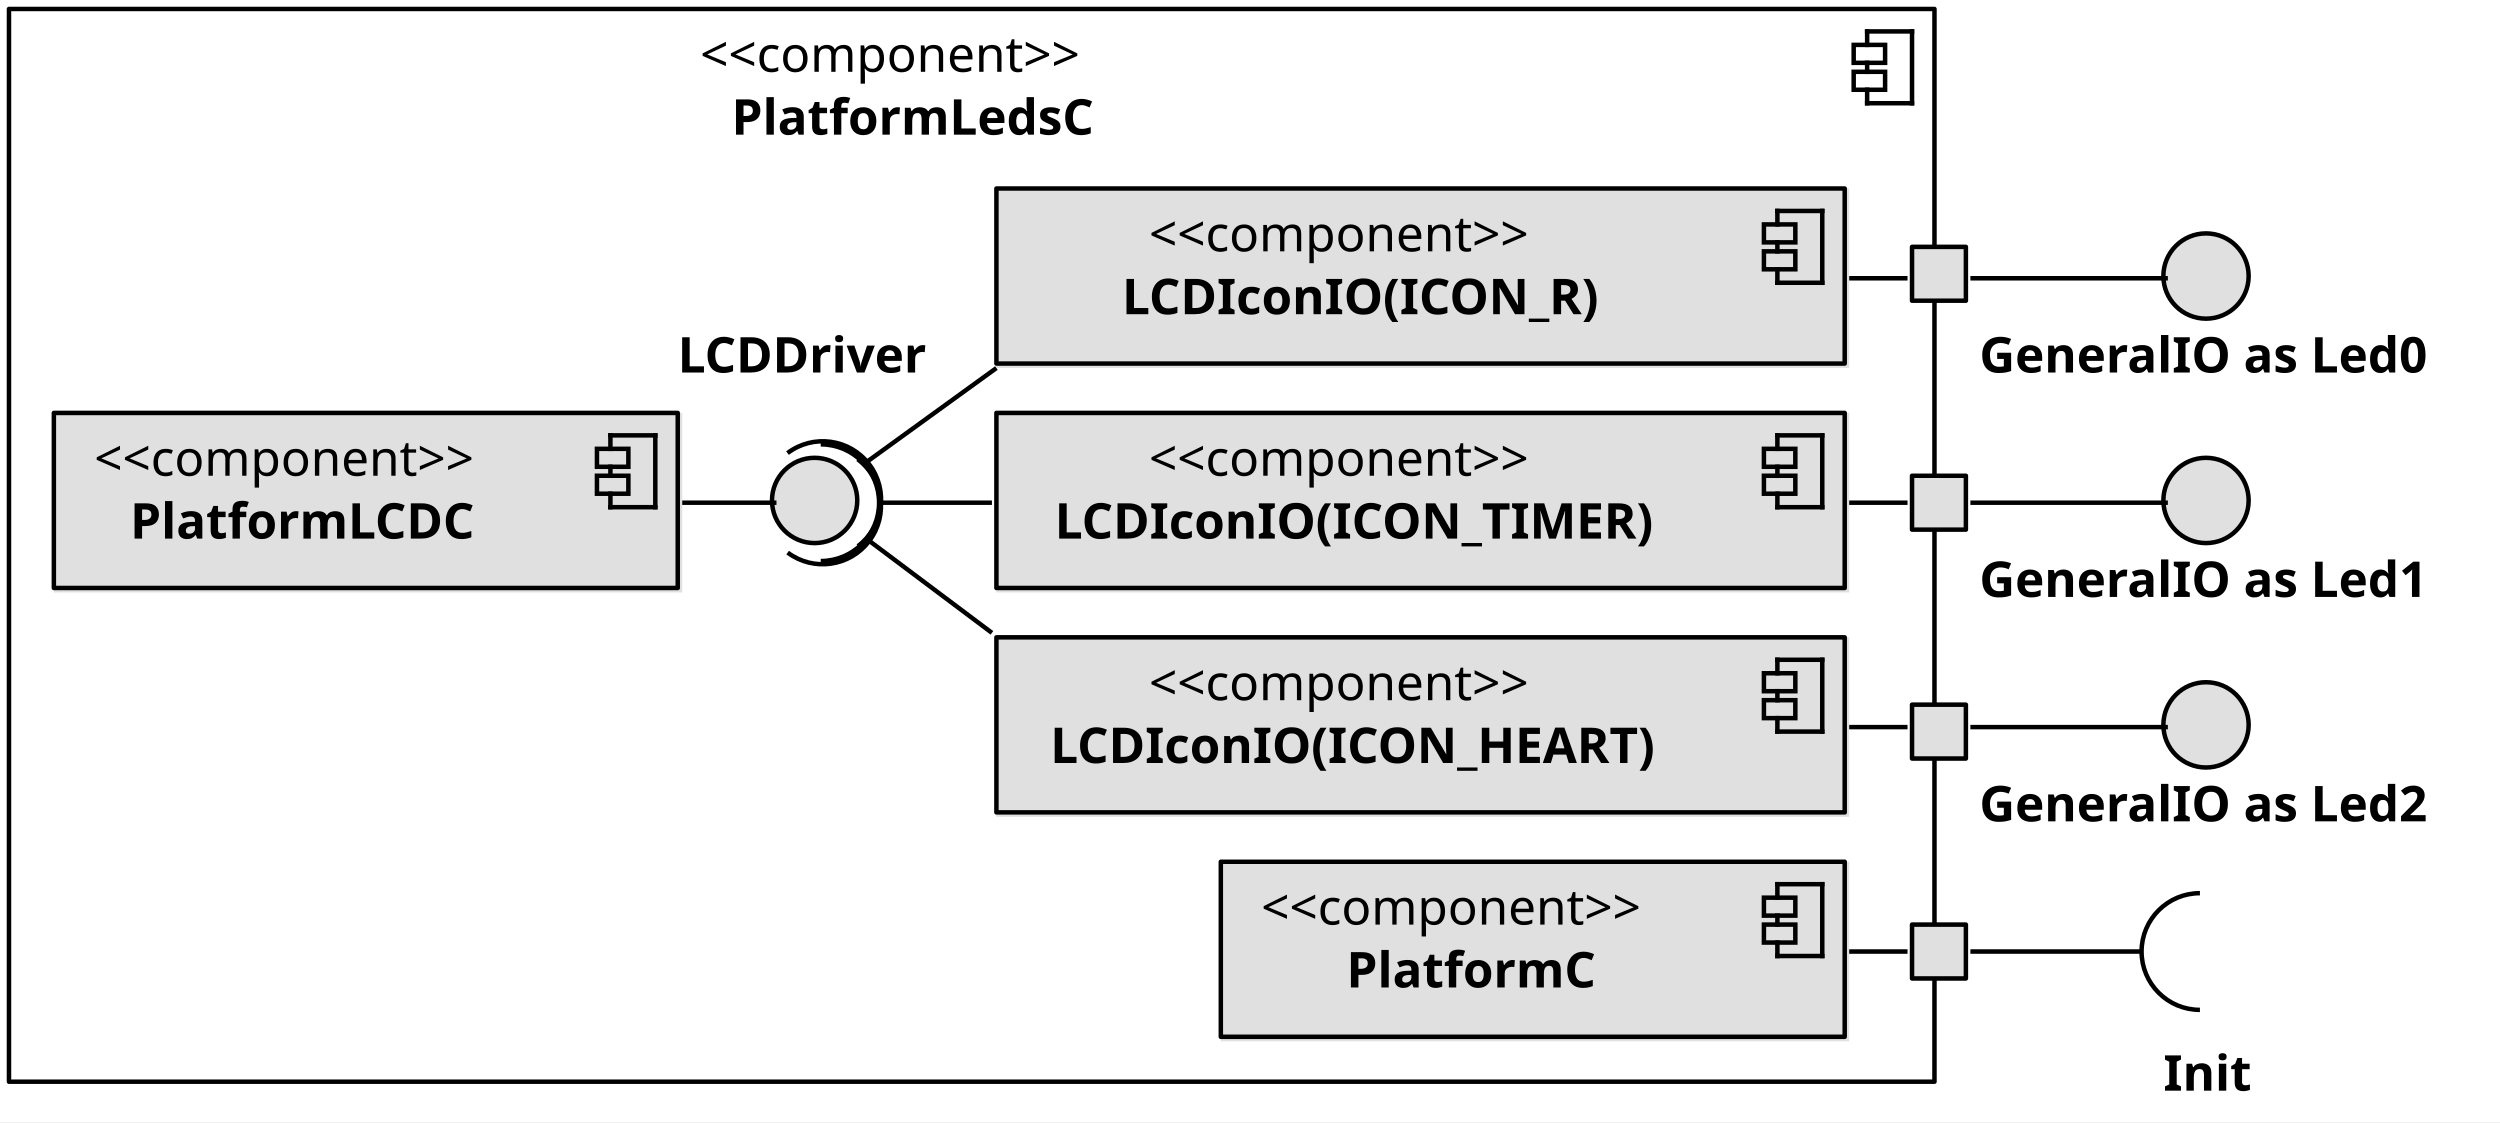
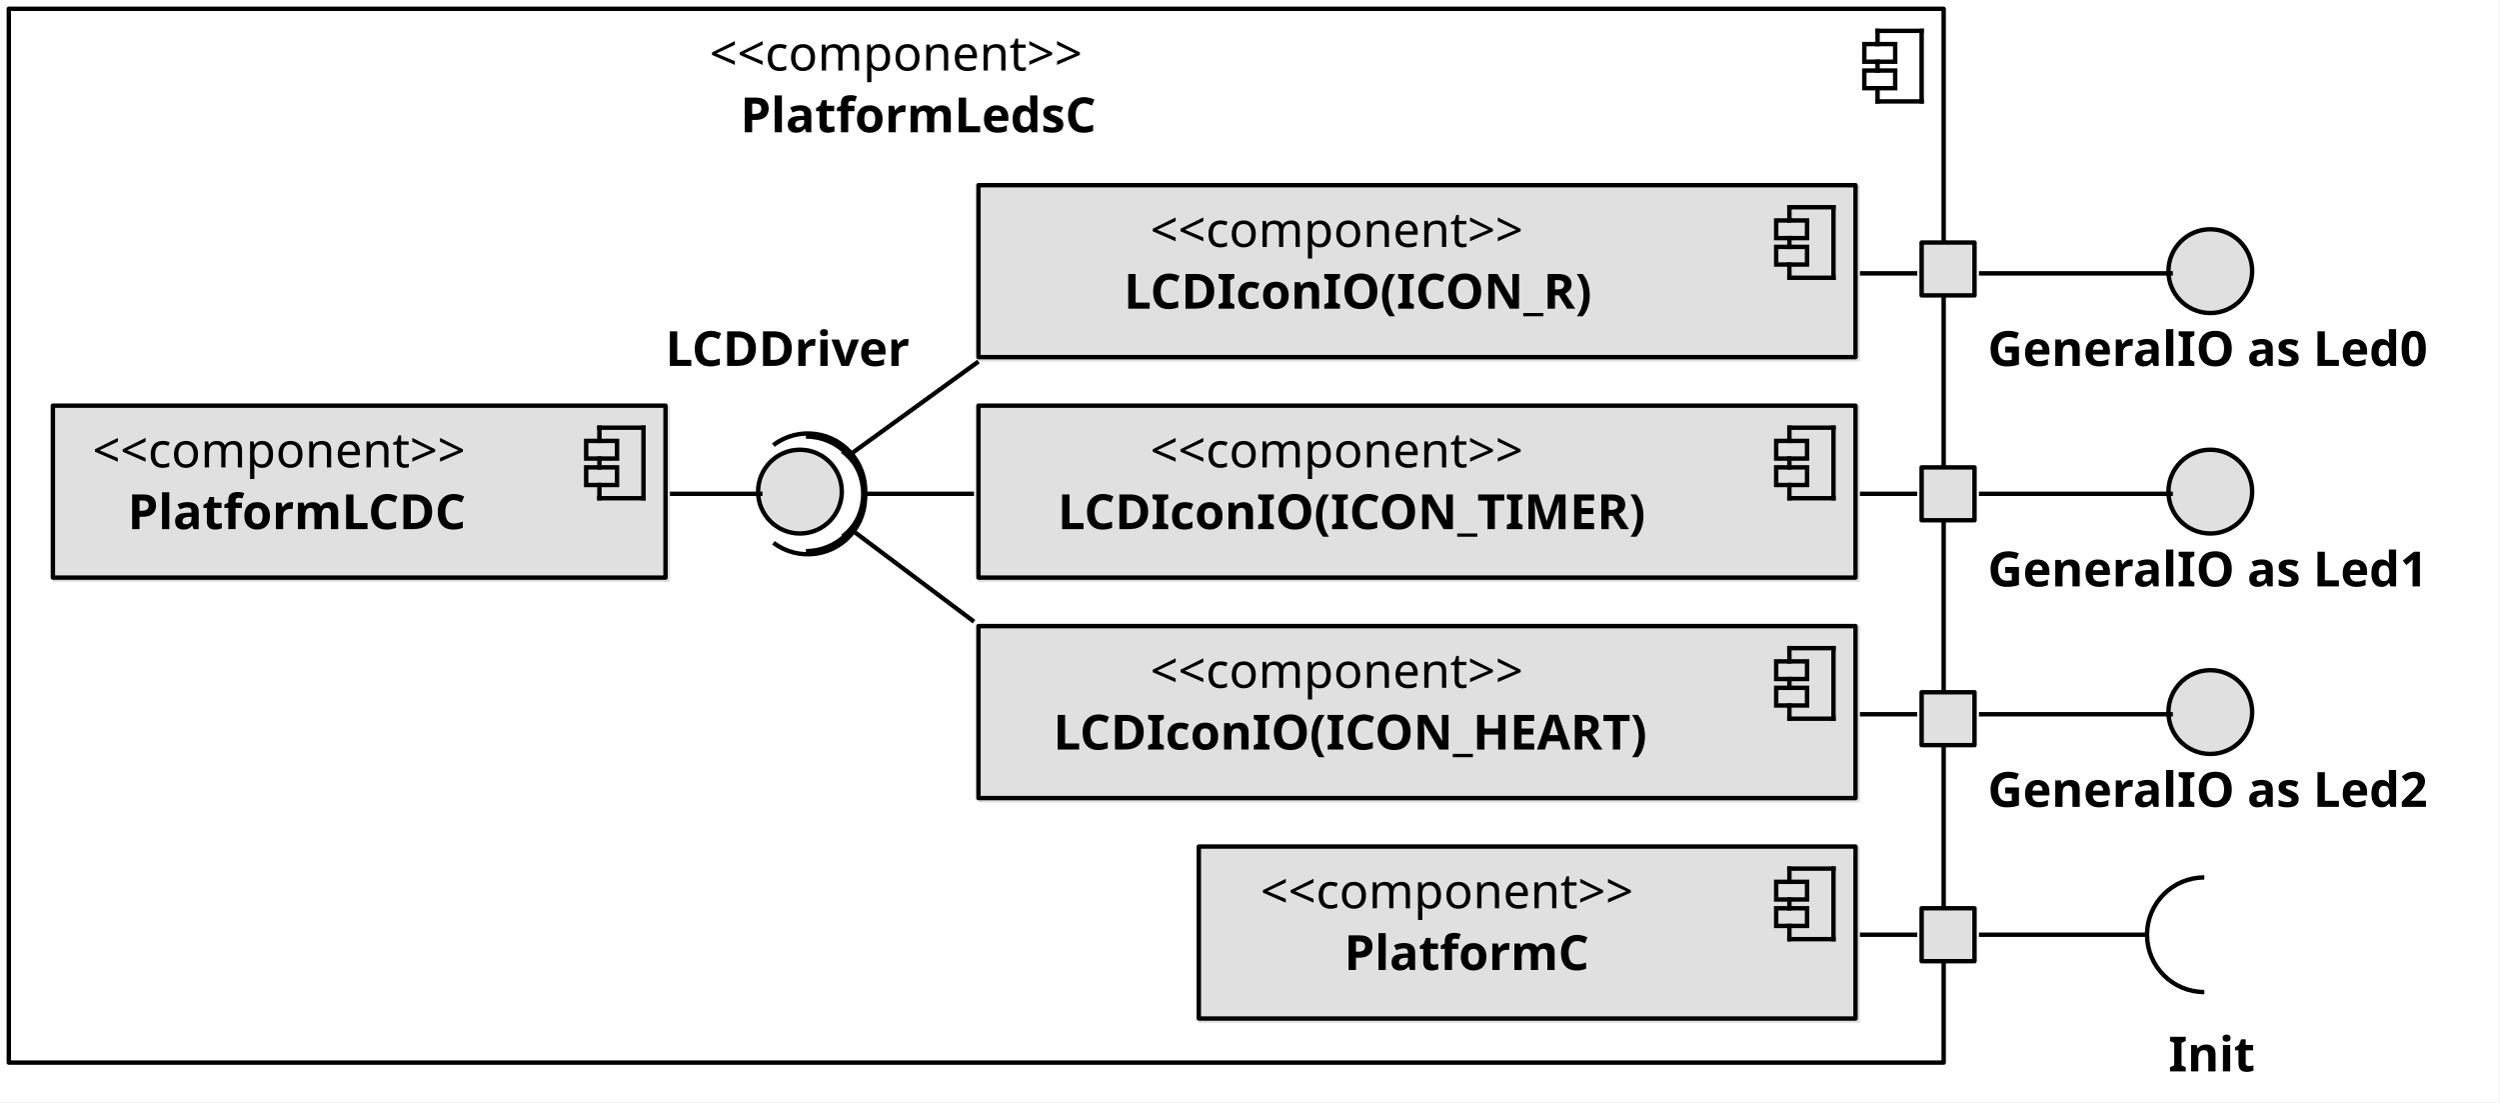
- <svg xmlns="http://www.w3.org/2000/svg" fill-opacity="0" color-rendering="auto" color-interpolation="auto" stroke="rgb(0,0,0)" text-rendering="auto" stroke-linecap="square" width="557" stroke-miterlimit="10" stroke-opacity="0" shape-rendering="auto" fill="rgb(0,0,0)" stroke-dasharray="none" font-weight="normal" stroke-width="1" height="250" font-family="'Dialog'" font-style="normal" stroke-linejoin="miter" font-size="12" stroke-dashoffset="0" image-rendering="auto">
+ <svg xmlns="http://www.w3.org/2000/svg" fill-opacity="0" color-rendering="auto" color-interpolation="auto" stroke="rgb(0,0,0)" text-rendering="auto" stroke-linecap="square" width="567" stroke-miterlimit="10" stroke-opacity="0" shape-rendering="auto" fill="rgb(0,0,0)" stroke-dasharray="none" font-weight="normal" stroke-width="1" height="250" font-family="'Dialog'" font-style="normal" stroke-linejoin="miter" font-size="12" stroke-dashoffset="0" image-rendering="auto">
  <defs id="genericDefs" />
  <g>
    <defs id="defs1">
      <clipPath clipPathUnits="userSpaceOnUse" id="clipPath1">
-         <path d="M-7 -7 L441 -7 L441 251 L-7 251 L-7 -7 Z" />
+         <path d="M-7 -7 L451 -7 L451 251 L-7 251 L-7 -7 Z" />
      </clipPath>
      <clipPath clipPathUnits="userSpaceOnUse" id="clipPath2">
-         <path d="M0 0 L406 0 L406 31 L0 31 L0 0 Z" />
+         <path d="M0 0 L416 0 L416 31 L0 31 L0 0 Z" />
      </clipPath>
      <clipPath clipPathUnits="userSpaceOnUse" id="clipPath3">
-         <path d="M-7 -7 L201 -7 L201 51 L-7 51 L-7 -7 Z" />
+         <path d="M-7 -7 L211 -7 L211 51 L-7 51 L-7 -7 Z" />
      </clipPath>
      <clipPath clipPathUnits="userSpaceOnUse" id="clipPath4">
-         <path d="M0 0 L166 0 L166 31 L0 31 L0 0 Z" />
+         <path d="M0 0 L176 0 L176 31 L0 31 L0 0 Z" />
      </clipPath>
      <clipPath clipPathUnits="userSpaceOnUse" id="clipPath5">
        <path d="M-7 -7 L151 -7 L151 51 L-7 51 L-7 -7 Z" />
      </clipPath>
      <clipPath clipPathUnits="userSpaceOnUse" id="clipPath6">
        <path d="M0 0 L116 0 L116 31 L0 31 L0 0 Z" />
      </clipPath>
      <clipPath clipPathUnits="userSpaceOnUse" id="clipPath7">
        <path d="M-7 -7 L31 -7 L31 31 L-7 31 L-7 -7 Z" />
      </clipPath>
      <clipPath clipPathUnits="userSpaceOnUse" id="clipPath8">
        <path d="M-7 -7 L23 -7 L23 23 L-7 23 L-7 -7 Z" />
      </clipPath>
      <clipPath clipPathUnits="userSpaceOnUse" id="clipPath9">
+         <path d="M-7 -7 L161 -7 L161 51 L-7 51 L-7 -7 Z" />
+       </clipPath>
+       <clipPath clipPathUnits="userSpaceOnUse" id="clipPath10">
+         <path d="M0 0 L126 0 L126 31 L0 31 L0 0 Z" />
+       </clipPath>
+       <clipPath clipPathUnits="userSpaceOnUse" id="clipPath11">
        <path d="M-39 -14 L78 -14 L78 28 L-39 28 L-39 -14 Z" />
      </clipPath>
-       <clipPath clipPathUnits="userSpaceOnUse" id="clipPath10">
+       <clipPath clipPathUnits="userSpaceOnUse" id="clipPath12">
        <path d="M-123 -14 L246 -14 L246 28 L-123 28 L-123 -14 Z" />
      </clipPath>
-       <clipPath clipPathUnits="userSpaceOnUse" id="clipPath11">
+       <clipPath clipPathUnits="userSpaceOnUse" id="clipPath13">
        <path d="M-78 -14 L156 -14 L156 28 L-78 28 L-78 -14 Z" />
      </clipPath>
-       <clipPath clipPathUnits="userSpaceOnUse" id="clipPath12">
+       <clipPath clipPathUnits="userSpaceOnUse" id="clipPath14">
        <path d="M0 0 L125 0 L125 104 L0 104 L0 0 Z" />
      </clipPath>
-       <clipPath clipPathUnits="userSpaceOnUse" id="clipPath13">
+       <clipPath clipPathUnits="userSpaceOnUse" id="clipPath15">
        <path d="M0 0 L137 0 L137 129 L0 129 L0 0 Z" />
      </clipPath>
-       <clipPath clipPathUnits="userSpaceOnUse" id="clipPath14">
+       <clipPath clipPathUnits="userSpaceOnUse" id="clipPath16">
        <path d="M139.975 80.435 L57.246 189.636 L-45.579 111.739 L37.15 2.537 L139.975 80.435 Z" />
      </clipPath>
-       <clipPath clipPathUnits="userSpaceOnUse" id="clipPath15">
+       <clipPath clipPathUnits="userSpaceOnUse" id="clipPath17">
        <path d="M0 0 L135 0 L135 104 L0 104 L0 0 Z" />
      </clipPath>
-       <clipPath clipPathUnits="userSpaceOnUse" id="clipPath16">
+       <clipPath clipPathUnits="userSpaceOnUse" id="clipPath18">
        <path d="M100 0 L100 135 L-4 135 L-4 0 L100 0 Z" />
      </clipPath>
-       <clipPath clipPathUnits="userSpaceOnUse" id="clipPath17">
+       <clipPath clipPathUnits="userSpaceOnUse" id="clipPath19">
        <path d="M0 0 L136 0 L136 128 L0 128 L0 0 Z" />
      </clipPath>
-       <clipPath clipPathUnits="userSpaceOnUse" id="clipPath18">
+       <clipPath clipPathUnits="userSpaceOnUse" id="clipPath20">
        <path d="M60 -20 L141.6 88.8 L39.2 165.6 L-42.4 56.8 L60 -20 Z" />
      </clipPath>
-       <clipPath clipPathUnits="userSpaceOnUse" id="clipPath19">
+       <clipPath clipPathUnits="userSpaceOnUse" id="clipPath21">
        <path d="M0 0 L117 0 L117 104 L0 104 L0 0 Z" />
      </clipPath>
-       <clipPath clipPathUnits="userSpaceOnUse" id="clipPath20">
+       <clipPath clipPathUnits="userSpaceOnUse" id="clipPath22">
        <path d="M0 0 L148 0 L148 104 L0 104 L0 0 Z" />
      </clipPath>
-       <clipPath clipPathUnits="userSpaceOnUse" id="clipPath21">
+       <clipPath clipPathUnits="userSpaceOnUse" id="clipPath23">
        <path d="M44 144 L44 -4 L148 -4 L148 144 L44 144 Z" />
      </clipPath>
    </defs>
    <g fill="white" text-rendering="geometricPrecision" fill-opacity="1" stroke-opacity="1" stroke="white">
-       <rect x="0" width="557" height="250" y="0" stroke="none" />
+       <rect x="0" width="567" height="250" y="0" stroke="none" />
    </g>
    <g font-size="11" stroke-linecap="butt" transform="translate(2,2)" fill-opacity="1" fill="black" text-rendering="geometricPrecision" font-family="sans-serif" stroke-linejoin="round" stroke="black" font-weight="bold" stroke-opacity="1" stroke-miterlimit="0">
-       <rect fill="none" x="0" width="429" height="239" y="0" clip-path="url(#clipPath1)" />
-       <line stroke-linecap="square" clip-path="url(#clipPath1)" fill="none" x1="414" x2="424" y1="5" stroke-linejoin="miter" y2="5" stroke-miterlimit="10" />
-       <line stroke-linecap="square" clip-path="url(#clipPath1)" fill="none" x1="424" x2="424" y1="5" stroke-linejoin="miter" y2="21" stroke-miterlimit="10" />
-       <line stroke-linecap="square" clip-path="url(#clipPath1)" fill="none" x1="414" x2="424" y1="21" stroke-linejoin="miter" y2="21" stroke-miterlimit="10" />
-       <line stroke-linecap="square" clip-path="url(#clipPath1)" fill="none" x1="414" x2="414" y1="5" stroke-linejoin="miter" y2="8" stroke-miterlimit="10" />
-       <rect stroke-linecap="square" x="411" y="8" clip-path="url(#clipPath1)" fill="none" width="7" stroke-linejoin="miter" height="4" stroke-miterlimit="10" />
-       <line stroke-linecap="square" clip-path="url(#clipPath1)" fill="none" x1="414" x2="414" y1="12" stroke-linejoin="miter" y2="14" stroke-miterlimit="10" />
-       <rect stroke-linecap="square" x="411" y="14" clip-path="url(#clipPath1)" fill="none" width="7" stroke-linejoin="miter" height="4" stroke-miterlimit="10" />
-       <line stroke-linecap="square" clip-path="url(#clipPath1)" fill="none" x1="414" x2="414" y1="18" stroke-linejoin="miter" y2="21" stroke-miterlimit="10" />
+       <rect fill="none" x="0" width="439" height="239" y="0" clip-path="url(#clipPath1)" />
+       <line stroke-linecap="square" clip-path="url(#clipPath1)" fill="none" x1="424" x2="434" y1="5" stroke-linejoin="miter" y2="5" stroke-miterlimit="10" />
+       <line stroke-linecap="square" clip-path="url(#clipPath1)" fill="none" x1="434" x2="434" y1="5" stroke-linejoin="miter" y2="21" stroke-miterlimit="10" />
+       <line stroke-linecap="square" clip-path="url(#clipPath1)" fill="none" x1="424" x2="434" y1="21" stroke-linejoin="miter" y2="21" stroke-miterlimit="10" />
+       <line stroke-linecap="square" clip-path="url(#clipPath1)" fill="none" x1="424" x2="424" y1="5" stroke-linejoin="miter" y2="8" stroke-miterlimit="10" />
+       <rect stroke-linecap="square" x="421" y="8" clip-path="url(#clipPath1)" fill="none" width="7" stroke-linejoin="miter" height="4" stroke-miterlimit="10" />
+       <line stroke-linecap="square" clip-path="url(#clipPath1)" fill="none" x1="424" x2="424" y1="12" stroke-linejoin="miter" y2="14" stroke-miterlimit="10" />
+       <rect stroke-linecap="square" x="421" y="14" clip-path="url(#clipPath1)" fill="none" width="7" stroke-linejoin="miter" height="4" stroke-miterlimit="10" />
+       <line stroke-linecap="square" clip-path="url(#clipPath1)" fill="none" x1="424" x2="424" y1="18" stroke-linejoin="miter" y2="21" stroke-miterlimit="10" />
    </g>
    <g font-size="11" transform="translate(2,2)" fill-opacity="1" fill="black" text-rendering="geometricPrecision" font-family="sans-serif" stroke="black" stroke-opacity="1">
-       <text x="154" xml:space="preserve" y="14" clip-path="url(#clipPath2)" stroke="none">&lt;&lt;component&gt;&gt;</text>
-       <text x="161" xml:space="preserve" y="28" font-weight="bold" clip-path="url(#clipPath2)" stroke="none">PlatformLedsC</text>
+       <text x="159" xml:space="preserve" y="14" clip-path="url(#clipPath2)" stroke="none">&lt;&lt;component&gt;&gt;</text>
+       <text x="166" xml:space="preserve" y="28" font-weight="bold" clip-path="url(#clipPath2)" stroke="none">PlatformLedsC</text>
    </g>
    <g font-size="11" transform="translate(222,92)" fill-opacity="1" fill="rgb(224,224,224)" text-rendering="geometricPrecision" font-family="sans-serif" stroke="rgb(224,224,224)" font-weight="bold" stroke-opacity="1">
-       <rect x="0" width="190" height="40" y="0" clip-path="url(#clipPath3)" stroke="none" />
+       <rect x="0" width="200" height="40" y="0" clip-path="url(#clipPath3)" stroke="none" />
    </g>
    <g font-size="11" stroke-linecap="butt" transform="translate(222,92)" fill-opacity="1" fill="black" text-rendering="geometricPrecision" font-family="sans-serif" stroke-linejoin="round" stroke="black" font-weight="bold" stroke-opacity="1" stroke-miterlimit="0">
-       <rect fill="none" x="0" width="189" height="39" y="0" clip-path="url(#clipPath3)" />
-       <line stroke-linecap="square" clip-path="url(#clipPath3)" fill="none" x1="174" x2="184" y1="5" stroke-linejoin="miter" y2="5" stroke-miterlimit="10" />
-       <line stroke-linecap="square" clip-path="url(#clipPath3)" fill="none" x1="184" x2="184" y1="5" stroke-linejoin="miter" y2="21" stroke-miterlimit="10" />
-       <line stroke-linecap="square" clip-path="url(#clipPath3)" fill="none" x1="174" x2="184" y1="21" stroke-linejoin="miter" y2="21" stroke-miterlimit="10" />
-       <line stroke-linecap="square" clip-path="url(#clipPath3)" fill="none" x1="174" x2="174" y1="5" stroke-linejoin="miter" y2="8" stroke-miterlimit="10" />
-       <rect stroke-linecap="square" x="171" y="8" clip-path="url(#clipPath3)" fill="none" width="7" stroke-linejoin="miter" height="4" stroke-miterlimit="10" />
-       <line stroke-linecap="square" clip-path="url(#clipPath3)" fill="none" x1="174" x2="174" y1="12" stroke-linejoin="miter" y2="14" stroke-miterlimit="10" />
-       <rect stroke-linecap="square" x="171" y="14" clip-path="url(#clipPath3)" fill="none" width="7" stroke-linejoin="miter" height="4" stroke-miterlimit="10" />
-       <line stroke-linecap="square" clip-path="url(#clipPath3)" fill="none" x1="174" x2="174" y1="18" stroke-linejoin="miter" y2="21" stroke-miterlimit="10" />
+       <rect fill="none" x="0" width="199" height="39" y="0" clip-path="url(#clipPath3)" />
+       <line stroke-linecap="square" clip-path="url(#clipPath3)" fill="none" x1="184" x2="194" y1="5" stroke-linejoin="miter" y2="5" stroke-miterlimit="10" />
+       <line stroke-linecap="square" clip-path="url(#clipPath3)" fill="none" x1="194" x2="194" y1="5" stroke-linejoin="miter" y2="21" stroke-miterlimit="10" />
+       <line stroke-linecap="square" clip-path="url(#clipPath3)" fill="none" x1="184" x2="194" y1="21" stroke-linejoin="miter" y2="21" stroke-miterlimit="10" />
+       <line stroke-linecap="square" clip-path="url(#clipPath3)" fill="none" x1="184" x2="184" y1="5" stroke-linejoin="miter" y2="8" stroke-miterlimit="10" />
+       <rect stroke-linecap="square" x="181" y="8" clip-path="url(#clipPath3)" fill="none" width="7" stroke-linejoin="miter" height="4" stroke-miterlimit="10" />
+       <line stroke-linecap="square" clip-path="url(#clipPath3)" fill="none" x1="184" x2="184" y1="12" stroke-linejoin="miter" y2="14" stroke-miterlimit="10" />
+       <rect stroke-linecap="square" x="181" y="14" clip-path="url(#clipPath3)" fill="none" width="7" stroke-linejoin="miter" height="4" stroke-miterlimit="10" />
+       <line stroke-linecap="square" clip-path="url(#clipPath3)" fill="none" x1="184" x2="184" y1="18" stroke-linejoin="miter" y2="21" stroke-miterlimit="10" />
    </g>
    <g font-size="11" transform="translate(222,92)" fill-opacity="1" fill="black" text-rendering="geometricPrecision" font-family="sans-serif" stroke="black" stroke-opacity="1">
-       <text x="34" xml:space="preserve" y="14" clip-path="url(#clipPath4)" stroke="none">&lt;&lt;component&gt;&gt;</text>
-       <text x="13" xml:space="preserve" y="28" font-weight="bold" clip-path="url(#clipPath4)" stroke="none">LCDIconIO(ICON_TIMER)</text>
+       <text x="39" xml:space="preserve" y="14" clip-path="url(#clipPath4)" stroke="none">&lt;&lt;component&gt;&gt;</text>
+       <text x="18" xml:space="preserve" y="28" font-weight="bold" clip-path="url(#clipPath4)" stroke="none">LCDIconIO(ICON_TIMER)</text>
    </g>
    <g font-size="11" transform="translate(222,42)" fill-opacity="1" fill="rgb(224,224,224)" text-rendering="geometricPrecision" font-family="sans-serif" stroke="rgb(224,224,224)" font-weight="bold" stroke-opacity="1">
-       <rect x="0" width="190" height="40" y="0" clip-path="url(#clipPath3)" stroke="none" />
+       <rect x="0" width="200" height="40" y="0" clip-path="url(#clipPath3)" stroke="none" />
    </g>
    <g font-size="11" stroke-linecap="butt" transform="translate(222,42)" fill-opacity="1" fill="black" text-rendering="geometricPrecision" font-family="sans-serif" stroke-linejoin="round" stroke="black" font-weight="bold" stroke-opacity="1" stroke-miterlimit="0">
-       <rect fill="none" x="0" width="189" height="39" y="0" clip-path="url(#clipPath3)" />
-       <line stroke-linecap="square" clip-path="url(#clipPath3)" fill="none" x1="174" x2="184" y1="5" stroke-linejoin="miter" y2="5" stroke-miterlimit="10" />
-       <line stroke-linecap="square" clip-path="url(#clipPath3)" fill="none" x1="184" x2="184" y1="5" stroke-linejoin="miter" y2="21" stroke-miterlimit="10" />
-       <line stroke-linecap="square" clip-path="url(#clipPath3)" fill="none" x1="174" x2="184" y1="21" stroke-linejoin="miter" y2="21" stroke-miterlimit="10" />
-       <line stroke-linecap="square" clip-path="url(#clipPath3)" fill="none" x1="174" x2="174" y1="5" stroke-linejoin="miter" y2="8" stroke-miterlimit="10" />
-       <rect stroke-linecap="square" x="171" y="8" clip-path="url(#clipPath3)" fill="none" width="7" stroke-linejoin="miter" height="4" stroke-miterlimit="10" />
-       <line stroke-linecap="square" clip-path="url(#clipPath3)" fill="none" x1="174" x2="174" y1="12" stroke-linejoin="miter" y2="14" stroke-miterlimit="10" />
-       <rect stroke-linecap="square" x="171" y="14" clip-path="url(#clipPath3)" fill="none" width="7" stroke-linejoin="miter" height="4" stroke-miterlimit="10" />
-       <line stroke-linecap="square" clip-path="url(#clipPath3)" fill="none" x1="174" x2="174" y1="18" stroke-linejoin="miter" y2="21" stroke-miterlimit="10" />
+       <rect fill="none" x="0" width="199" height="39" y="0" clip-path="url(#clipPath3)" />
+       <line stroke-linecap="square" clip-path="url(#clipPath3)" fill="none" x1="184" x2="194" y1="5" stroke-linejoin="miter" y2="5" stroke-miterlimit="10" />
+       <line stroke-linecap="square" clip-path="url(#clipPath3)" fill="none" x1="194" x2="194" y1="5" stroke-linejoin="miter" y2="21" stroke-miterlimit="10" />
+       <line stroke-linecap="square" clip-path="url(#clipPath3)" fill="none" x1="184" x2="194" y1="21" stroke-linejoin="miter" y2="21" stroke-miterlimit="10" />
+       <line stroke-linecap="square" clip-path="url(#clipPath3)" fill="none" x1="184" x2="184" y1="5" stroke-linejoin="miter" y2="8" stroke-miterlimit="10" />
+       <rect stroke-linecap="square" x="181" y="8" clip-path="url(#clipPath3)" fill="none" width="7" stroke-linejoin="miter" height="4" stroke-miterlimit="10" />
+       <line stroke-linecap="square" clip-path="url(#clipPath3)" fill="none" x1="184" x2="184" y1="12" stroke-linejoin="miter" y2="14" stroke-miterlimit="10" />
+       <rect stroke-linecap="square" x="181" y="14" clip-path="url(#clipPath3)" fill="none" width="7" stroke-linejoin="miter" height="4" stroke-miterlimit="10" />
+       <line stroke-linecap="square" clip-path="url(#clipPath3)" fill="none" x1="184" x2="184" y1="18" stroke-linejoin="miter" y2="21" stroke-miterlimit="10" />
    </g>
    <g font-size="11" transform="translate(222,42)" fill-opacity="1" fill="black" text-rendering="geometricPrecision" font-family="sans-serif" stroke="black" stroke-opacity="1">
-       <text x="34" xml:space="preserve" y="14" clip-path="url(#clipPath4)" stroke="none">&lt;&lt;component&gt;&gt;</text>
-       <text x="28" xml:space="preserve" y="28" font-weight="bold" clip-path="url(#clipPath4)" stroke="none">LCDIconIO(ICON_R)</text>
+       <text x="39" xml:space="preserve" y="14" clip-path="url(#clipPath4)" stroke="none">&lt;&lt;component&gt;&gt;</text>
+       <text x="33" xml:space="preserve" y="28" font-weight="bold" clip-path="url(#clipPath4)" stroke="none">LCDIconIO(ICON_R)</text>
    </g>
    <g font-size="11" transform="translate(222,142)" fill-opacity="1" fill="rgb(224,224,224)" text-rendering="geometricPrecision" font-family="sans-serif" stroke="rgb(224,224,224)" font-weight="bold" stroke-opacity="1">
-       <rect x="0" width="190" height="40" y="0" clip-path="url(#clipPath3)" stroke="none" />
+       <rect x="0" width="200" height="40" y="0" clip-path="url(#clipPath3)" stroke="none" />
    </g>
    <g font-size="11" stroke-linecap="butt" transform="translate(222,142)" fill-opacity="1" fill="black" text-rendering="geometricPrecision" font-family="sans-serif" stroke-linejoin="round" stroke="black" font-weight="bold" stroke-opacity="1" stroke-miterlimit="0">
-       <rect fill="none" x="0" width="189" height="39" y="0" clip-path="url(#clipPath3)" />
-       <line stroke-linecap="square" clip-path="url(#clipPath3)" fill="none" x1="174" x2="184" y1="5" stroke-linejoin="miter" y2="5" stroke-miterlimit="10" />
-       <line stroke-linecap="square" clip-path="url(#clipPath3)" fill="none" x1="184" x2="184" y1="5" stroke-linejoin="miter" y2="21" stroke-miterlimit="10" />
-       <line stroke-linecap="square" clip-path="url(#clipPath3)" fill="none" x1="174" x2="184" y1="21" stroke-linejoin="miter" y2="21" stroke-miterlimit="10" />
-       <line stroke-linecap="square" clip-path="url(#clipPath3)" fill="none" x1="174" x2="174" y1="5" stroke-linejoin="miter" y2="8" stroke-miterlimit="10" />
-       <rect stroke-linecap="square" x="171" y="8" clip-path="url(#clipPath3)" fill="none" width="7" stroke-linejoin="miter" height="4" stroke-miterlimit="10" />
-       <line stroke-linecap="square" clip-path="url(#clipPath3)" fill="none" x1="174" x2="174" y1="12" stroke-linejoin="miter" y2="14" stroke-miterlimit="10" />
-       <rect stroke-linecap="square" x="171" y="14" clip-path="url(#clipPath3)" fill="none" width="7" stroke-linejoin="miter" height="4" stroke-miterlimit="10" />
-       <line stroke-linecap="square" clip-path="url(#clipPath3)" fill="none" x1="174" x2="174" y1="18" stroke-linejoin="miter" y2="21" stroke-miterlimit="10" />
+       <rect fill="none" x="0" width="199" height="39" y="0" clip-path="url(#clipPath3)" />
+       <line stroke-linecap="square" clip-path="url(#clipPath3)" fill="none" x1="184" x2="194" y1="5" stroke-linejoin="miter" y2="5" stroke-miterlimit="10" />
+       <line stroke-linecap="square" clip-path="url(#clipPath3)" fill="none" x1="194" x2="194" y1="5" stroke-linejoin="miter" y2="21" stroke-miterlimit="10" />
+       <line stroke-linecap="square" clip-path="url(#clipPath3)" fill="none" x1="184" x2="194" y1="21" stroke-linejoin="miter" y2="21" stroke-miterlimit="10" />
+       <line stroke-linecap="square" clip-path="url(#clipPath3)" fill="none" x1="184" x2="184" y1="5" stroke-linejoin="miter" y2="8" stroke-miterlimit="10" />
+       <rect stroke-linecap="square" x="181" y="8" clip-path="url(#clipPath3)" fill="none" width="7" stroke-linejoin="miter" height="4" stroke-miterlimit="10" />
+       <line stroke-linecap="square" clip-path="url(#clipPath3)" fill="none" x1="184" x2="184" y1="12" stroke-linejoin="miter" y2="14" stroke-miterlimit="10" />
+       <rect stroke-linecap="square" x="181" y="14" clip-path="url(#clipPath3)" fill="none" width="7" stroke-linejoin="miter" height="4" stroke-miterlimit="10" />
+       <line stroke-linecap="square" clip-path="url(#clipPath3)" fill="none" x1="184" x2="184" y1="18" stroke-linejoin="miter" y2="21" stroke-miterlimit="10" />
    </g>
    <g font-size="11" transform="translate(222,142)" fill-opacity="1" fill="black" text-rendering="geometricPrecision" font-family="sans-serif" stroke="black" stroke-opacity="1">
-       <text x="34" xml:space="preserve" y="14" clip-path="url(#clipPath4)" stroke="none">&lt;&lt;component&gt;&gt;</text>
-       <text x="12" xml:space="preserve" y="28" font-weight="bold" clip-path="url(#clipPath4)" stroke="none">LCDIconIO(ICON_HEART)</text>
+       <text x="39" xml:space="preserve" y="14" clip-path="url(#clipPath4)" stroke="none">&lt;&lt;component&gt;&gt;</text>
+       <text x="17" xml:space="preserve" y="28" font-weight="bold" clip-path="url(#clipPath4)" stroke="none">LCDIconIO(ICON_HEART)</text>
    </g>
    <g font-size="11" transform="translate(12,92)" fill-opacity="1" fill="rgb(224,224,224)" text-rendering="geometricPrecision" font-family="sans-serif" stroke="rgb(224,224,224)" font-weight="bold" stroke-opacity="1">
      <rect x="0" width="140" height="40" y="0" clip-path="url(#clipPath5)" stroke="none" />
    </g>
    <g font-size="11" stroke-linecap="butt" transform="translate(12,92)" fill-opacity="1" fill="black" text-rendering="geometricPrecision" font-family="sans-serif" stroke-linejoin="round" stroke="black" font-weight="bold" stroke-opacity="1" stroke-miterlimit="0">
      <rect fill="none" x="0" width="139" height="39" y="0" clip-path="url(#clipPath5)" />
      <line stroke-linecap="square" clip-path="url(#clipPath5)" fill="none" x1="124" x2="134" y1="5" stroke-linejoin="miter" y2="5" stroke-miterlimit="10" />
      <line stroke-linecap="square" clip-path="url(#clipPath5)" fill="none" x1="134" x2="134" y1="5" stroke-linejoin="miter" y2="21" stroke-miterlimit="10" />
      <line stroke-linecap="square" clip-path="url(#clipPath5)" fill="none" x1="124" x2="134" y1="21" stroke-linejoin="miter" y2="21" stroke-miterlimit="10" />
      <line stroke-linecap="square" clip-path="url(#clipPath5)" fill="none" x1="124" x2="124" y1="5" stroke-linejoin="miter" y2="8" stroke-miterlimit="10" />
      <rect stroke-linecap="square" x="121" y="8" clip-path="url(#clipPath5)" fill="none" width="7" stroke-linejoin="miter" height="4" stroke-miterlimit="10" />
      <line stroke-linecap="square" clip-path="url(#clipPath5)" fill="none" x1="124" x2="124" y1="12" stroke-linejoin="miter" y2="14" stroke-miterlimit="10" />
      <rect stroke-linecap="square" x="121" y="14" clip-path="url(#clipPath5)" fill="none" width="7" stroke-linejoin="miter" height="4" stroke-miterlimit="10" />
      <line stroke-linecap="square" clip-path="url(#clipPath5)" fill="none" x1="124" x2="124" y1="18" stroke-linejoin="miter" y2="21" stroke-miterlimit="10" />
    </g>
    <g font-size="11" transform="translate(12,92)" fill-opacity="1" fill="black" text-rendering="geometricPrecision" font-family="sans-serif" stroke="black" stroke-opacity="1">
      <text x="9" xml:space="preserve" y="14" clip-path="url(#clipPath6)" stroke="none">&lt;&lt;component&gt;&gt;</text>
      <text x="17" xml:space="preserve" y="28" font-weight="bold" clip-path="url(#clipPath6)" stroke="none">PlatformLCDC</text>
    </g>
    <g font-size="11" transform="translate(172,102)" fill-opacity="1" fill="rgb(224,224,224)" text-rendering="geometricPrecision" font-family="sans-serif" stroke="rgb(224,224,224)" font-weight="bold" stroke-opacity="1">
      <circle r="9.5" clip-path="url(#clipPath7)" cx="9.5" cy="9.5" stroke="none" />
    </g>
    <g font-size="11" stroke-linecap="butt" transform="translate(172,102)" fill-opacity="1" fill="black" text-rendering="geometricPrecision" font-family="sans-serif" stroke-linejoin="round" stroke="black" font-weight="bold" stroke-opacity="1" stroke-miterlimit="0">
      <circle fill="none" r="9.5" clip-path="url(#clipPath7)" cx="9.5" cy="9.5" />
    </g>
-     <g font-size="11" transform="translate(426,55)" fill-opacity="1" fill="rgb(224,224,224)" text-rendering="geometricPrecision" font-family="sans-serif" stroke="rgb(224,224,224)" stroke-opacity="1">
-       <rect x="0" width="12" height="12" y="0" clip-path="url(#clipPath8)" stroke="none" />
-     </g>
-     <g font-size="11" stroke-linecap="butt" transform="translate(426,55)" fill-opacity="1" fill="black" text-rendering="geometricPrecision" font-family="sans-serif" stroke-linejoin="round" stroke="black" stroke-opacity="1" stroke-miterlimit="0">
-       <rect fill="none" x="0" width="12" height="12" y="0" clip-path="url(#clipPath8)" />
-     </g>
-     <g font-size="11" transform="translate(426,106)" fill-opacity="1" fill="rgb(224,224,224)" text-rendering="geometricPrecision" font-family="sans-serif" stroke="rgb(224,224,224)" stroke-opacity="1">
-       <rect x="0" width="12" height="12" y="0" clip-path="url(#clipPath8)" stroke="none" />
-     </g>
-     <g font-size="11" stroke-linecap="butt" transform="translate(426,106)" fill-opacity="1" fill="black" text-rendering="geometricPrecision" font-family="sans-serif" stroke-linejoin="round" stroke="black" stroke-opacity="1" stroke-miterlimit="0">
-       <rect fill="none" x="0" width="12" height="12" y="0" clip-path="url(#clipPath8)" />
-     </g>
-     <g font-size="11" transform="translate(426,157)" fill-opacity="1" fill="rgb(224,224,224)" text-rendering="geometricPrecision" font-family="sans-serif" stroke="rgb(224,224,224)" stroke-opacity="1">
-       <rect x="0" width="12" height="12" y="0" clip-path="url(#clipPath8)" stroke="none" />
-     </g>
-     <g font-size="11" stroke-linecap="butt" transform="translate(426,157)" fill-opacity="1" fill="black" text-rendering="geometricPrecision" font-family="sans-serif" stroke-linejoin="round" stroke="black" stroke-opacity="1" stroke-miterlimit="0">
-       <rect fill="none" x="0" width="12" height="12" y="0" clip-path="url(#clipPath8)" />
-     </g>
-     <g font-size="11" transform="translate(482,52)" fill-opacity="1" fill="rgb(224,224,224)" text-rendering="geometricPrecision" font-family="sans-serif" stroke="rgb(224,224,224)" font-weight="bold" stroke-opacity="1">
-       <circle r="9.5" clip-path="url(#clipPath7)" cx="9.5" cy="9.5" stroke="none" />
-     </g>
-     <g font-size="11" stroke-linecap="butt" transform="translate(482,52)" fill-opacity="1" fill="black" text-rendering="geometricPrecision" font-family="sans-serif" stroke-linejoin="round" stroke="black" font-weight="bold" stroke-opacity="1" stroke-miterlimit="0">
-       <circle fill="none" r="9.5" clip-path="url(#clipPath7)" cx="9.5" cy="9.5" />
-     </g>
-     <g font-size="11" transform="translate(482,102)" fill-opacity="1" fill="rgb(224,224,224)" text-rendering="geometricPrecision" font-family="sans-serif" stroke="rgb(224,224,224)" font-weight="bold" stroke-opacity="1">
-       <circle r="9.5" clip-path="url(#clipPath7)" cx="9.5" cy="9.5" stroke="none" />
-     </g>
-     <g font-size="11" stroke-linecap="butt" transform="translate(482,102)" fill-opacity="1" fill="black" text-rendering="geometricPrecision" font-family="sans-serif" stroke-linejoin="round" stroke="black" font-weight="bold" stroke-opacity="1" stroke-miterlimit="0">
-       <circle fill="none" r="9.5" clip-path="url(#clipPath7)" cx="9.5" cy="9.5" />
-     </g>
-     <g font-size="11" transform="translate(482,152)" fill-opacity="1" fill="rgb(224,224,224)" text-rendering="geometricPrecision" font-family="sans-serif" stroke="rgb(224,224,224)" font-weight="bold" stroke-opacity="1">
-       <circle r="9.5" clip-path="url(#clipPath7)" cx="9.5" cy="9.5" stroke="none" />
-     </g>
-     <g font-size="11" stroke-linecap="butt" transform="translate(482,152)" fill-opacity="1" fill="black" text-rendering="geometricPrecision" font-family="sans-serif" stroke-linejoin="round" stroke="black" font-weight="bold" stroke-opacity="1" stroke-miterlimit="0">
+     <g font-size="11" transform="translate(436,55)" fill-opacity="1" fill="rgb(224,224,224)" text-rendering="geometricPrecision" font-family="sans-serif" stroke="rgb(224,224,224)" stroke-opacity="1">
+       <rect x="0" width="12" height="12" y="0" clip-path="url(#clipPath8)" stroke="none" />
+     </g>
+     <g font-size="11" stroke-linecap="butt" transform="translate(436,55)" fill-opacity="1" fill="black" text-rendering="geometricPrecision" font-family="sans-serif" stroke-linejoin="round" stroke="black" stroke-opacity="1" stroke-miterlimit="0">
+       <rect fill="none" x="0" width="12" height="12" y="0" clip-path="url(#clipPath8)" />
+     </g>
+     <g font-size="11" transform="translate(436,106)" fill-opacity="1" fill="rgb(224,224,224)" text-rendering="geometricPrecision" font-family="sans-serif" stroke="rgb(224,224,224)" stroke-opacity="1">
+       <rect x="0" width="12" height="12" y="0" clip-path="url(#clipPath8)" stroke="none" />
+     </g>
+     <g font-size="11" stroke-linecap="butt" transform="translate(436,106)" fill-opacity="1" fill="black" text-rendering="geometricPrecision" font-family="sans-serif" stroke-linejoin="round" stroke="black" stroke-opacity="1" stroke-miterlimit="0">
+       <rect fill="none" x="0" width="12" height="12" y="0" clip-path="url(#clipPath8)" />
+     </g>
+     <g font-size="11" transform="translate(436,157)" fill-opacity="1" fill="rgb(224,224,224)" text-rendering="geometricPrecision" font-family="sans-serif" stroke="rgb(224,224,224)" stroke-opacity="1">
+       <rect x="0" width="12" height="12" y="0" clip-path="url(#clipPath8)" stroke="none" />
+     </g>
+     <g font-size="11" stroke-linecap="butt" transform="translate(436,157)" fill-opacity="1" fill="black" text-rendering="geometricPrecision" font-family="sans-serif" stroke-linejoin="round" stroke="black" stroke-opacity="1" stroke-miterlimit="0">
+       <rect fill="none" x="0" width="12" height="12" y="0" clip-path="url(#clipPath8)" />
+     </g>
+     <g font-size="11" transform="translate(492,52)" fill-opacity="1" fill="rgb(224,224,224)" text-rendering="geometricPrecision" font-family="sans-serif" stroke="rgb(224,224,224)" font-weight="bold" stroke-opacity="1">
+       <circle r="9.5" clip-path="url(#clipPath7)" cx="9.5" cy="9.5" stroke="none" />
+     </g>
+     <g font-size="11" stroke-linecap="butt" transform="translate(492,52)" fill-opacity="1" fill="black" text-rendering="geometricPrecision" font-family="sans-serif" stroke-linejoin="round" stroke="black" font-weight="bold" stroke-opacity="1" stroke-miterlimit="0">
+       <circle fill="none" r="9.5" clip-path="url(#clipPath7)" cx="9.5" cy="9.5" />
+     </g>
+     <g font-size="11" transform="translate(492,102)" fill-opacity="1" fill="rgb(224,224,224)" text-rendering="geometricPrecision" font-family="sans-serif" stroke="rgb(224,224,224)" font-weight="bold" stroke-opacity="1">
+       <circle r="9.5" clip-path="url(#clipPath7)" cx="9.5" cy="9.5" stroke="none" />
+     </g>
+     <g font-size="11" stroke-linecap="butt" transform="translate(492,102)" fill-opacity="1" fill="black" text-rendering="geometricPrecision" font-family="sans-serif" stroke-linejoin="round" stroke="black" font-weight="bold" stroke-opacity="1" stroke-miterlimit="0">
+       <circle fill="none" r="9.5" clip-path="url(#clipPath7)" cx="9.5" cy="9.5" />
+     </g>
+     <g font-size="11" transform="translate(492,152)" fill-opacity="1" fill="rgb(224,224,224)" text-rendering="geometricPrecision" font-family="sans-serif" stroke="rgb(224,224,224)" font-weight="bold" stroke-opacity="1">
+       <circle r="9.5" clip-path="url(#clipPath7)" cx="9.5" cy="9.5" stroke="none" />
+     </g>
+     <g font-size="11" stroke-linecap="butt" transform="translate(492,152)" fill-opacity="1" fill="black" text-rendering="geometricPrecision" font-family="sans-serif" stroke-linejoin="round" stroke="black" font-weight="bold" stroke-opacity="1" stroke-miterlimit="0">
      <circle fill="none" r="9.5" clip-path="url(#clipPath7)" cx="9.5" cy="9.5" />
    </g>
    <g font-size="11" transform="translate(272,192)" fill-opacity="1" fill="rgb(224,224,224)" text-rendering="geometricPrecision" font-family="sans-serif" stroke="rgb(224,224,224)" font-weight="bold" stroke-opacity="1">
-       <rect x="0" width="140" height="40" y="0" clip-path="url(#clipPath5)" stroke="none" />
+       <rect x="0" width="150" height="40" y="0" clip-path="url(#clipPath9)" stroke="none" />
    </g>
    <g font-size="11" stroke-linecap="butt" transform="translate(272,192)" fill-opacity="1" fill="black" text-rendering="geometricPrecision" font-family="sans-serif" stroke-linejoin="round" stroke="black" font-weight="bold" stroke-opacity="1" stroke-miterlimit="0">
-       <rect fill="none" x="0" width="139" height="39" y="0" clip-path="url(#clipPath5)" />
-       <line stroke-linecap="square" clip-path="url(#clipPath5)" fill="none" x1="124" x2="134" y1="5" stroke-linejoin="miter" y2="5" stroke-miterlimit="10" />
-       <line stroke-linecap="square" clip-path="url(#clipPath5)" fill="none" x1="134" x2="134" y1="5" stroke-linejoin="miter" y2="21" stroke-miterlimit="10" />
-       <line stroke-linecap="square" clip-path="url(#clipPath5)" fill="none" x1="124" x2="134" y1="21" stroke-linejoin="miter" y2="21" stroke-miterlimit="10" />
-       <line stroke-linecap="square" clip-path="url(#clipPath5)" fill="none" x1="124" x2="124" y1="5" stroke-linejoin="miter" y2="8" stroke-miterlimit="10" />
-       <rect stroke-linecap="square" x="121" y="8" clip-path="url(#clipPath5)" fill="none" width="7" stroke-linejoin="miter" height="4" stroke-miterlimit="10" />
-       <line stroke-linecap="square" clip-path="url(#clipPath5)" fill="none" x1="124" x2="124" y1="12" stroke-linejoin="miter" y2="14" stroke-miterlimit="10" />
-       <rect stroke-linecap="square" x="121" y="14" clip-path="url(#clipPath5)" fill="none" width="7" stroke-linejoin="miter" height="4" stroke-miterlimit="10" />
-       <line stroke-linecap="square" clip-path="url(#clipPath5)" fill="none" x1="124" x2="124" y1="18" stroke-linejoin="miter" y2="21" stroke-miterlimit="10" />
+       <rect fill="none" x="0" width="149" height="39" y="0" clip-path="url(#clipPath9)" />
+       <line stroke-linecap="square" clip-path="url(#clipPath9)" fill="none" x1="134" x2="144" y1="5" stroke-linejoin="miter" y2="5" stroke-miterlimit="10" />
+       <line stroke-linecap="square" clip-path="url(#clipPath9)" fill="none" x1="144" x2="144" y1="5" stroke-linejoin="miter" y2="21" stroke-miterlimit="10" />
+       <line stroke-linecap="square" clip-path="url(#clipPath9)" fill="none" x1="134" x2="144" y1="21" stroke-linejoin="miter" y2="21" stroke-miterlimit="10" />
+       <line stroke-linecap="square" clip-path="url(#clipPath9)" fill="none" x1="134" x2="134" y1="5" stroke-linejoin="miter" y2="8" stroke-miterlimit="10" />
+       <rect stroke-linecap="square" x="131" y="8" clip-path="url(#clipPath9)" fill="none" width="7" stroke-linejoin="miter" height="4" stroke-miterlimit="10" />
+       <line stroke-linecap="square" clip-path="url(#clipPath9)" fill="none" x1="134" x2="134" y1="12" stroke-linejoin="miter" y2="14" stroke-miterlimit="10" />
+       <rect stroke-linecap="square" x="131" y="14" clip-path="url(#clipPath9)" fill="none" width="7" stroke-linejoin="miter" height="4" stroke-miterlimit="10" />
+       <line stroke-linecap="square" clip-path="url(#clipPath9)" fill="none" x1="134" x2="134" y1="18" stroke-linejoin="miter" y2="21" stroke-miterlimit="10" />
    </g>
    <g font-size="11" transform="translate(272,192)" fill-opacity="1" fill="black" text-rendering="geometricPrecision" font-family="sans-serif" stroke="black" stroke-opacity="1">
-       <text x="9" xml:space="preserve" y="14" clip-path="url(#clipPath6)" stroke="none">&lt;&lt;component&gt;&gt;</text>
-       <text x="28" xml:space="preserve" y="28" font-weight="bold" clip-path="url(#clipPath6)" stroke="none">PlatformC</text>
-     </g>
-     <g font-size="11" transform="translate(426,206)" fill-opacity="1" fill="rgb(224,224,224)" text-rendering="geometricPrecision" font-family="sans-serif" stroke="rgb(224,224,224)" stroke-opacity="1">
-       <rect x="0" width="12" height="12" y="0" clip-path="url(#clipPath8)" stroke="none" />
-     </g>
-     <g font-size="11" stroke-linecap="butt" transform="translate(426,206)" fill-opacity="1" fill="black" text-rendering="geometricPrecision" font-family="sans-serif" stroke-linejoin="round" stroke="black" stroke-opacity="1" stroke-miterlimit="0">
-       <rect fill="none" x="0" width="12" height="12" y="0" clip-path="url(#clipPath8)" />
-     </g>
-     <g font-size="11" transform="translate(472,232)" fill-opacity="1" fill="black" text-rendering="geometricPrecision" font-family="sans-serif" stroke="black" font-weight="bold" stroke-opacity="1">
-       <text x="10" xml:space="preserve" y="11" clip-path="url(#clipPath9)" stroke="none">Init</text>
-     </g>
-     <g font-size="11" transform="translate(430,172)" fill-opacity="1" fill="black" text-rendering="geometricPrecision" font-family="sans-serif" stroke="black" font-weight="bold" stroke-opacity="1">
-       <text x="11" xml:space="preserve" y="11" clip-path="url(#clipPath10)" stroke="none">GeneralIO as Led2</text>
-     </g>
-     <g font-size="11" transform="translate(430,122)" fill-opacity="1" fill="black" text-rendering="geometricPrecision" font-family="sans-serif" stroke="black" font-weight="bold" stroke-opacity="1">
-       <text x="11" xml:space="preserve" y="11" clip-path="url(#clipPath10)" stroke="none">GeneralIO as Led1</text>
-     </g>
-     <g font-size="11" transform="translate(430,72)" fill-opacity="1" fill="black" text-rendering="geometricPrecision" font-family="sans-serif" stroke="black" font-weight="bold" stroke-opacity="1">
-       <text x="11" xml:space="preserve" y="11" clip-path="url(#clipPath10)" stroke="none">GeneralIO as Led0</text>
+       <text x="14" xml:space="preserve" y="14" clip-path="url(#clipPath10)" stroke="none">&lt;&lt;component&gt;&gt;</text>
+       <text x="33" xml:space="preserve" y="28" font-weight="bold" clip-path="url(#clipPath10)" stroke="none">PlatformC</text>
+     </g>
+     <g font-size="11" transform="translate(436,206)" fill-opacity="1" fill="rgb(224,224,224)" text-rendering="geometricPrecision" font-family="sans-serif" stroke="rgb(224,224,224)" stroke-opacity="1">
+       <rect x="0" width="12" height="12" y="0" clip-path="url(#clipPath8)" stroke="none" />
+     </g>
+     <g font-size="11" stroke-linecap="butt" transform="translate(436,206)" fill-opacity="1" fill="black" text-rendering="geometricPrecision" font-family="sans-serif" stroke-linejoin="round" stroke="black" stroke-opacity="1" stroke-miterlimit="0">
+       <rect fill="none" x="0" width="12" height="12" y="0" clip-path="url(#clipPath8)" />
+     </g>
+     <g font-size="11" transform="translate(482,232)" fill-opacity="1" fill="black" text-rendering="geometricPrecision" font-family="sans-serif" stroke="black" font-weight="bold" stroke-opacity="1">
+       <text x="10" xml:space="preserve" y="11" clip-path="url(#clipPath11)" stroke="none">Init</text>
+     </g>
+     <g font-size="11" transform="translate(440,172)" fill-opacity="1" fill="black" text-rendering="geometricPrecision" font-family="sans-serif" stroke="black" font-weight="bold" stroke-opacity="1">
+       <text x="11" xml:space="preserve" y="11" clip-path="url(#clipPath12)" stroke="none">GeneralIO as Led2</text>
+     </g>
+     <g font-size="11" transform="translate(440,122)" fill-opacity="1" fill="black" text-rendering="geometricPrecision" font-family="sans-serif" stroke="black" font-weight="bold" stroke-opacity="1">
+       <text x="11" xml:space="preserve" y="11" clip-path="url(#clipPath12)" stroke="none">GeneralIO as Led1</text>
+     </g>
+     <g font-size="11" transform="translate(440,72)" fill-opacity="1" fill="black" text-rendering="geometricPrecision" font-family="sans-serif" stroke="black" font-weight="bold" stroke-opacity="1">
+       <text x="11" xml:space="preserve" y="11" clip-path="url(#clipPath12)" stroke="none">GeneralIO as Led0</text>
    </g>
    <g font-size="11" transform="translate(142,72)" fill-opacity="1" fill="black" text-rendering="geometricPrecision" font-family="sans-serif" stroke="black" font-weight="bold" stroke-opacity="1">
-       <text x="9" xml:space="preserve" y="11" clip-path="url(#clipPath11)" stroke="none">LCDDriver</text>
+       <text x="9" xml:space="preserve" y="11" clip-path="url(#clipPath13)" stroke="none">LCDDriver</text>
    </g>
    <g font-size="11" stroke-linecap="butt" transform="translate(102,62)" fill-opacity="1" fill="black" text-rendering="geometricPrecision" font-family="sans-serif" stroke-linejoin="round" stroke="black" stroke-opacity="1">
-       <line y2="50" fill="none" x1="71" clip-path="url(#clipPath12)" x2="50" y1="50" />
+       <line y2="50" fill="none" x1="71" clip-path="url(#clipPath14)" x2="50" y1="50" />
    </g>
    <g font-size="11" stroke-linecap="butt" transform="translate(139,32)" fill-opacity="1" fill="black" text-rendering="geometricPrecision" font-family="sans-serif" stroke-linejoin="round" stroke="black" stroke-opacity="1">
-       <line y2="71" fill="none" x1="83" clip-path="url(#clipPath13)" x2="54" y1="50" />
-       <path fill="none" d="M37 67.857 A13 13 0 0 0 63 67.857" clip-path="url(#clipPath14)" transform="translate(50,75) rotate(-127.1467) translate(-50,-75)" />
+       <line y2="71" fill="none" x1="83" clip-path="url(#clipPath15)" x2="54" y1="50" />
+       <path fill="none" d="M37 67.857 A13 13 0 0 0 63 67.857" clip-path="url(#clipPath16)" transform="translate(50,75) rotate(-127.1467) translate(-50,-75)" />
    </g>
    <g font-size="11" stroke-linecap="butt" transform="translate(140,62)" fill-opacity="1" fill="black" text-rendering="geometricPrecision" font-family="sans-serif" stroke-linejoin="round" stroke="black" stroke-opacity="1">
-       <line y2="50" fill="none" x1="81" clip-path="url(#clipPath15)" x2="56" y1="50" />
-       <path fill="none" d="M37 42.857 A13 13 0 0 0 63 42.857" clip-path="url(#clipPath16)" transform="translate(50,50) rotate(-90) translate(-50,-50)" />
+       <line y2="50" fill="none" x1="81" clip-path="url(#clipPath17)" x2="56" y1="50" />
+       <path fill="none" d="M37 42.857 A13 13 0 0 0 63 42.857" clip-path="url(#clipPath18)" transform="translate(50,50) rotate(-90) translate(-50,-50)" />
    </g>
    <g font-size="11" stroke-linecap="butt" transform="translate(139,67)" fill-opacity="1" fill="black" text-rendering="geometricPrecision" font-family="sans-serif" stroke-linejoin="round" stroke="black" stroke-opacity="1">
-       <line y2="53" fill="none" x1="82" clip-path="url(#clipPath17)" x2="54" y1="74" />
-       <path fill="none" d="M37 42.857 A13 13 0 0 0 63 42.857" clip-path="url(#clipPath18)" transform="translate(50,50) rotate(-53.1301) translate(-50,-50)" />
-     </g>
-     <g font-size="11" stroke-linecap="butt" transform="translate(362,112)" fill-opacity="1" fill="black" text-rendering="geometricPrecision" font-family="sans-serif" stroke-linejoin="round" stroke="black" stroke-opacity="1">
-       <line y2="50" fill="none" x1="50" clip-path="url(#clipPath19)" x2="63" y1="50" />
-     </g>
-     <g font-size="11" stroke-linecap="butt" transform="translate(362,12)" fill-opacity="1" fill="black" text-rendering="geometricPrecision" font-family="sans-serif" stroke-linejoin="round" stroke="black" stroke-opacity="1">
-       <line y2="50" fill="none" x1="50" clip-path="url(#clipPath19)" x2="63" y1="50" />
-     </g>
-     <g font-size="11" stroke-linecap="butt" transform="translate(362,62)" fill-opacity="1" fill="black" text-rendering="geometricPrecision" font-family="sans-serif" stroke-linejoin="round" stroke="black" stroke-opacity="1">
-       <line y2="50" fill="none" x1="50" clip-path="url(#clipPath19)" x2="63" y1="50" />
-     </g>
-     <g font-size="11" stroke-linecap="butt" transform="translate(389,12)" fill-opacity="1" fill="black" text-rendering="geometricPrecision" font-family="sans-serif" stroke-linejoin="round" stroke="black" stroke-opacity="1">
-       <line y2="50" fill="none" x1="94" clip-path="url(#clipPath20)" x2="50" y1="50" />
-     </g>
-     <g font-size="11" stroke-linecap="butt" transform="translate(389,62)" fill-opacity="1" fill="black" text-rendering="geometricPrecision" font-family="sans-serif" stroke-linejoin="round" stroke="black" stroke-opacity="1">
-       <line y2="50" fill="none" x1="94" clip-path="url(#clipPath20)" x2="50" y1="50" />
-     </g>
-     <g font-size="11" stroke-linecap="butt" transform="translate(389,112)" fill-opacity="1" fill="black" text-rendering="geometricPrecision" font-family="sans-serif" stroke-linejoin="round" stroke="black" stroke-opacity="1">
-       <line y2="50" fill="none" x1="94" clip-path="url(#clipPath20)" x2="50" y1="50" />
-     </g>
-     <g font-size="11" stroke-linecap="butt" transform="translate(362,162)" fill-opacity="1" fill="black" text-rendering="geometricPrecision" font-family="sans-serif" stroke-linejoin="round" stroke="black" stroke-opacity="1">
-       <line y2="50" fill="none" x1="50" clip-path="url(#clipPath19)" x2="63" y1="50" />
-     </g>
-     <g font-size="11" stroke-linecap="butt" transform="translate(389,162)" fill-opacity="1" fill="black" text-rendering="geometricPrecision" font-family="sans-serif" stroke-linejoin="round" stroke="black" stroke-opacity="1">
-       <line y2="50" fill="none" x1="50" clip-path="url(#clipPath20)" x2="88" y1="50" />
-       <path fill="none" d="M81 42.857 A13 13 0 0 0 107 42.857" clip-path="url(#clipPath21)" transform="translate(94,50) rotate(90) translate(-94,-50)" />
+       <line y2="53" fill="none" x1="82" clip-path="url(#clipPath19)" x2="54" y1="74" />
+       <path fill="none" d="M37 42.857 A13 13 0 0 0 63 42.857" clip-path="url(#clipPath20)" transform="translate(50,50) rotate(-53.1301) translate(-50,-50)" />
+     </g>
+     <g font-size="11" stroke-linecap="butt" transform="translate(372,112)" fill-opacity="1" fill="black" text-rendering="geometricPrecision" font-family="sans-serif" stroke-linejoin="round" stroke="black" stroke-opacity="1">
+       <line y2="50" fill="none" x1="50" clip-path="url(#clipPath21)" x2="63" y1="50" />
+     </g>
+     <g font-size="11" stroke-linecap="butt" transform="translate(372,12)" fill-opacity="1" fill="black" text-rendering="geometricPrecision" font-family="sans-serif" stroke-linejoin="round" stroke="black" stroke-opacity="1">
+       <line y2="50" fill="none" x1="50" clip-path="url(#clipPath21)" x2="63" y1="50" />
+     </g>
+     <g font-size="11" stroke-linecap="butt" transform="translate(372,62)" fill-opacity="1" fill="black" text-rendering="geometricPrecision" font-family="sans-serif" stroke-linejoin="round" stroke="black" stroke-opacity="1">
+       <line y2="50" fill="none" x1="50" clip-path="url(#clipPath21)" x2="63" y1="50" />
+     </g>
+     <g font-size="11" stroke-linecap="butt" transform="translate(399,12)" fill-opacity="1" fill="black" text-rendering="geometricPrecision" font-family="sans-serif" stroke-linejoin="round" stroke="black" stroke-opacity="1">
+       <line y2="50" fill="none" x1="94" clip-path="url(#clipPath22)" x2="50" y1="50" />
+     </g>
+     <g font-size="11" stroke-linecap="butt" transform="translate(399,62)" fill-opacity="1" fill="black" text-rendering="geometricPrecision" font-family="sans-serif" stroke-linejoin="round" stroke="black" stroke-opacity="1">
+       <line y2="50" fill="none" x1="94" clip-path="url(#clipPath22)" x2="50" y1="50" />
+     </g>
+     <g font-size="11" stroke-linecap="butt" transform="translate(399,112)" fill-opacity="1" fill="black" text-rendering="geometricPrecision" font-family="sans-serif" stroke-linejoin="round" stroke="black" stroke-opacity="1">
+       <line y2="50" fill="none" x1="94" clip-path="url(#clipPath22)" x2="50" y1="50" />
+     </g>
+     <g font-size="11" stroke-linecap="butt" transform="translate(372,162)" fill-opacity="1" fill="black" text-rendering="geometricPrecision" font-family="sans-serif" stroke-linejoin="round" stroke="black" stroke-opacity="1">
+       <line y2="50" fill="none" x1="50" clip-path="url(#clipPath21)" x2="63" y1="50" />
+     </g>
+     <g font-size="11" stroke-linecap="butt" transform="translate(399,162)" fill-opacity="1" fill="black" text-rendering="geometricPrecision" font-family="sans-serif" stroke-linejoin="round" stroke="black" stroke-opacity="1">
+       <line y2="50" fill="none" x1="50" clip-path="url(#clipPath22)" x2="88" y1="50" />
+       <path fill="none" d="M81 42.857 A13 13 0 0 0 107 42.857" clip-path="url(#clipPath23)" transform="translate(94,50) rotate(90) translate(-94,-50)" />
    </g>
    <g fill="rgb(120,120,120)" text-rendering="geometricPrecision" fill-opacity="1" font-size="8" stroke-opacity="1" stroke="rgb(120,120,120)">
      <text x="0" xml:space="preserve" y="10" stroke="none" />
    </g>
  </g>
</svg>
